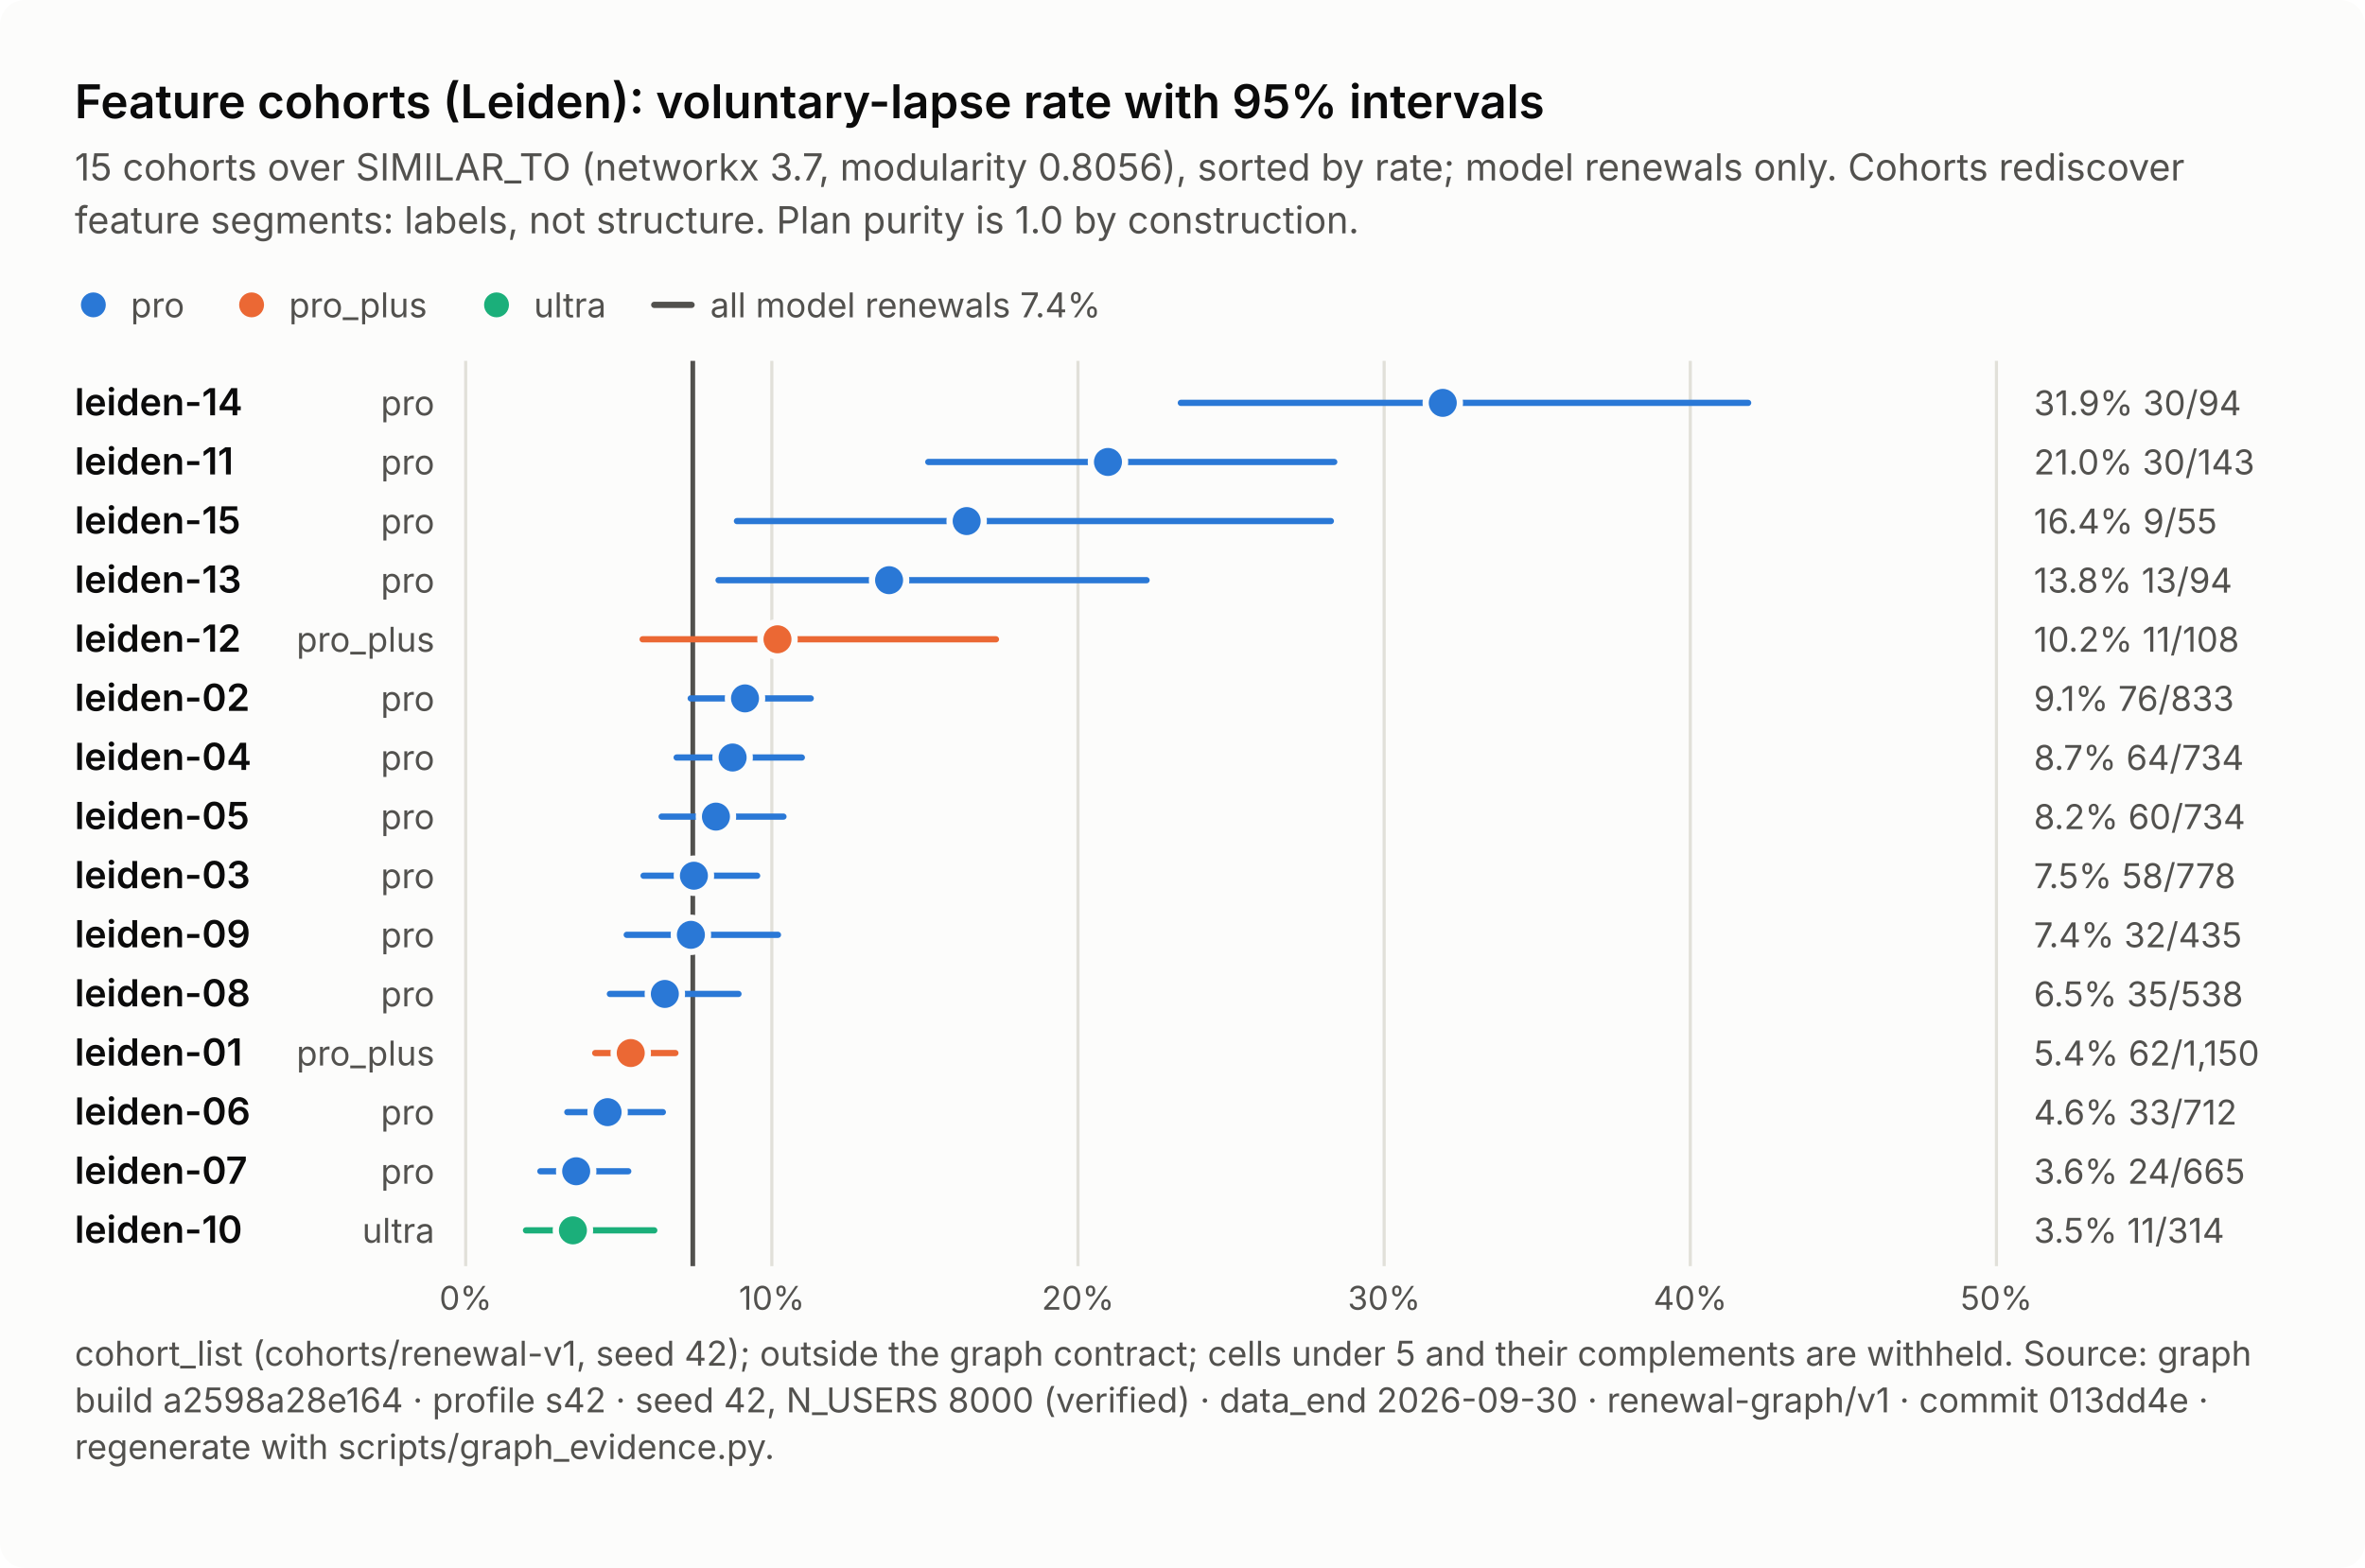
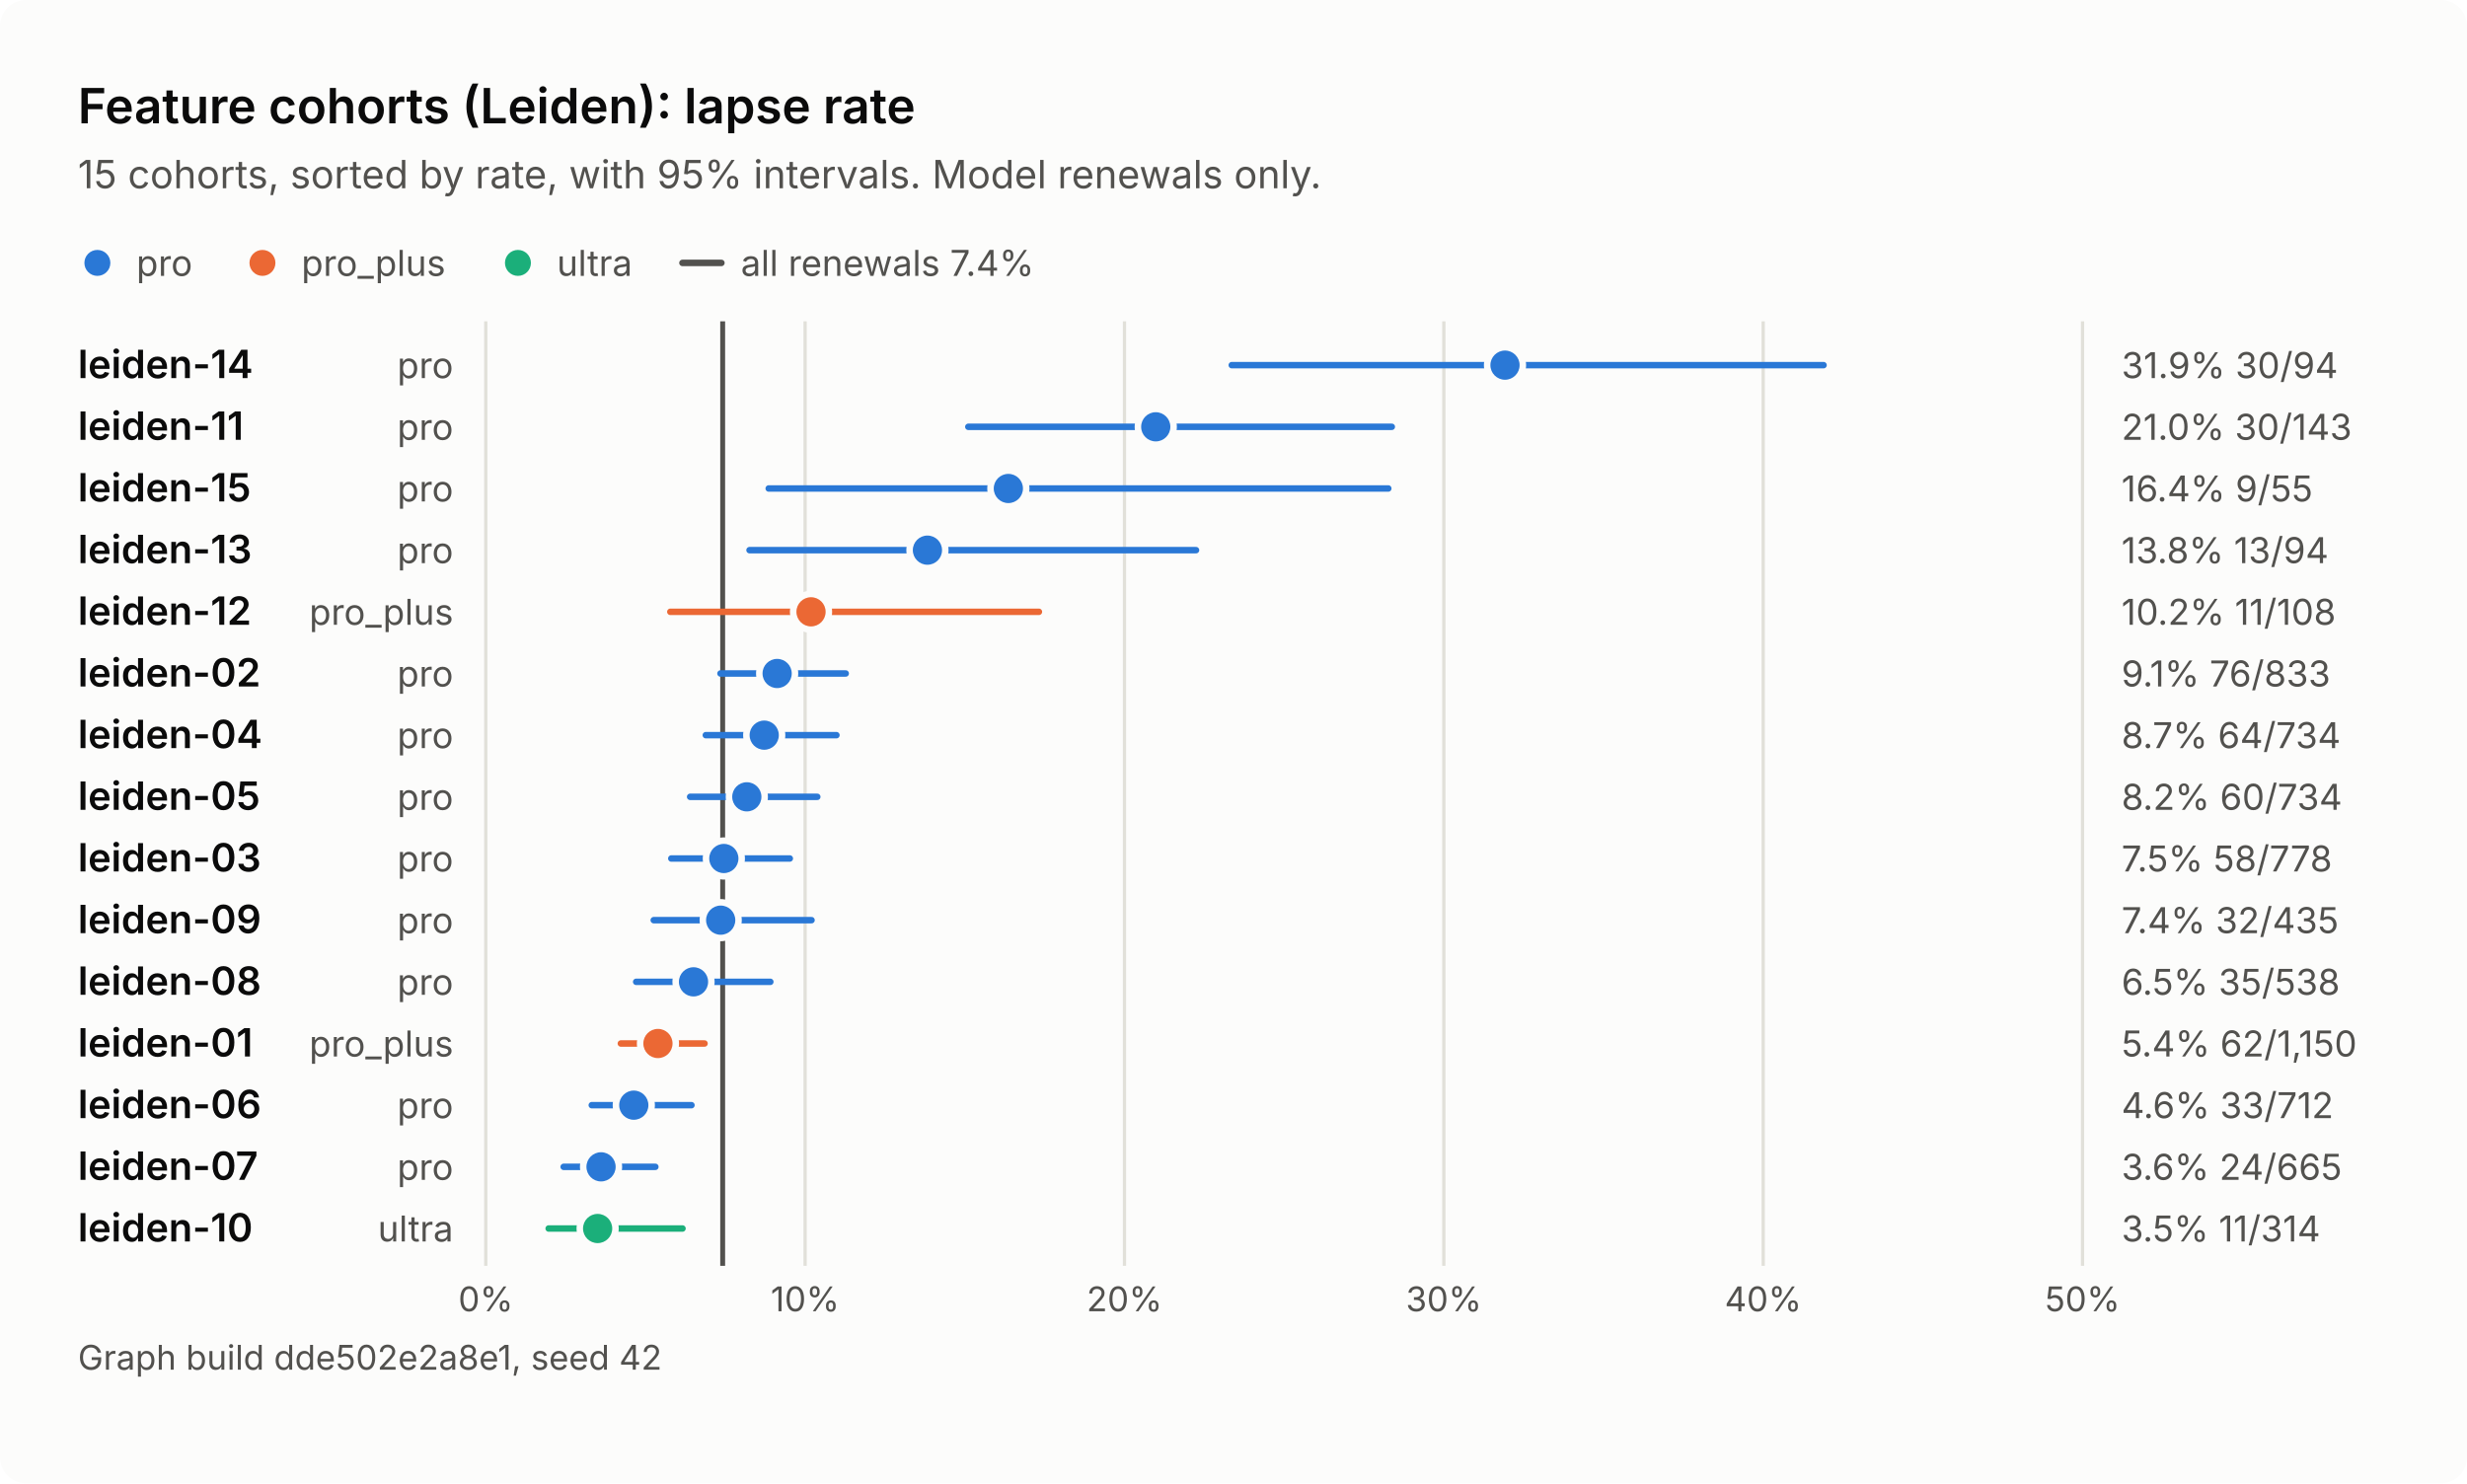
- <svg xmlns="http://www.w3.org/2000/svg" width="760" height="504" viewBox="0 0 760 504" role="img" font-family="system-ui, -apple-system, 'Segoe UI', sans-serif">
-   <rect width="760" height="504" rx="8" fill="#fcfcfb" />
-   <text x="24" y="38" font-size="15" fill="#0b0b0b" font-weight="600">Feature cohorts (Leiden): voluntary-lapse rate with 95% intervals</text>
-   <text x="24" y="58" font-size="12" fill="#52514e">15 cohorts over SIMILAR_TO (networkx 3.7, modularity 0.8056), sorted by rate; model renewals only. Cohorts rediscover</text>
-   <text x="24" y="75" font-size="12" fill="#52514e">feature segments: labels, not structure. Plan purity is 1.0 by construction.</text>
-   <circle cx="30" cy="98" r="6" fill="#fcfcfb" />
-   <circle cx="30" cy="98" r="4" fill="#2a78d6" />
-   <text x="42" y="102" font-size="11" fill="#52514e">pro</text>
-   <circle cx="80.85" cy="98" r="6" fill="#fcfcfb" />
-   <circle cx="80.85" cy="98" r="4" fill="#eb6834" />
-   <text x="92.85" y="102" font-size="11" fill="#52514e">pro_plus</text>
-   <circle cx="159.56" cy="98" r="6" fill="#fcfcfb" />
-   <circle cx="159.56" cy="98" r="4" fill="#1baf7a" />
-   <text x="171.56" y="102" font-size="11" fill="#52514e">ultra</text>
-   <line x1="210.24" y1="98" x2="222.24" y2="98" stroke="#52514e" stroke-width="2" stroke-linecap="round" />
-   <text x="228.24" y="102" font-size="11" fill="#52514e">all model renewals 7.4%</text>
-   <line x1="149.65" y1="116" x2="149.65" y2="407" stroke="#e1e0d9" stroke-width="1" />
-   <text x="149.65" y="421" font-size="10.5" fill="#52514e" text-anchor="middle" font-variant-numeric="tabular-nums">0%</text>
-   <line x1="248.03" y1="116" x2="248.03" y2="407" stroke="#e1e0d9" stroke-width="1" />
-   <text x="248.03" y="421" font-size="10.5" fill="#52514e" text-anchor="middle" font-variant-numeric="tabular-nums">10%</text>
-   <line x1="346.41" y1="116" x2="346.41" y2="407" stroke="#e1e0d9" stroke-width="1" />
-   <text x="346.41" y="421" font-size="10.5" fill="#52514e" text-anchor="middle" font-variant-numeric="tabular-nums">20%</text>
-   <line x1="444.8" y1="116" x2="444.8" y2="407" stroke="#e1e0d9" stroke-width="1" />
-   <text x="444.8" y="421" font-size="10.5" fill="#52514e" text-anchor="middle" font-variant-numeric="tabular-nums">30%</text>
-   <line x1="543.18" y1="116" x2="543.18" y2="407" stroke="#e1e0d9" stroke-width="1" />
-   <text x="543.18" y="421" font-size="10.5" fill="#52514e" text-anchor="middle" font-variant-numeric="tabular-nums">40%</text>
-   <line x1="641.56" y1="116" x2="641.56" y2="407" stroke="#e1e0d9" stroke-width="1" />
-   <text x="641.56" y="421" font-size="10.5" fill="#52514e" text-anchor="middle" font-variant-numeric="tabular-nums">50%</text>
-   <line x1="222.63" y1="116" x2="222.63" y2="407" stroke="#52514e" stroke-width="1.5" />
-   <text x="24" y="133.5" font-size="12" fill="#0b0b0b" font-weight="600">leiden-14</text>
-   <text x="139.65" y="133.5" font-size="11" fill="#52514e" text-anchor="end">pro</text>
+ <svg xmlns="http://www.w3.org/2000/svg" width="760" height="457" viewBox="0 0 760 457" role="img" font-family="system-ui, -apple-system, 'Segoe UI', sans-serif">
+   <rect width="760" height="457" rx="8" fill="#fcfcfb" />
+   <text x="24" y="38" font-size="15" fill="#0b0b0b" font-weight="600">Feature cohorts (Leiden): lapse rate</text>
+   <text x="24" y="58" font-size="12" fill="#52514e">15 cohorts, sorted by rate, with 95% intervals. Model renewals only.</text>
+   <circle cx="30" cy="81" r="6" fill="#fcfcfb" />
+   <circle cx="30" cy="81" r="4" fill="#2a78d6" />
+   <text x="42" y="85" font-size="11" fill="#52514e">pro</text>
+   <circle cx="80.85" cy="81" r="6" fill="#fcfcfb" />
+   <circle cx="80.85" cy="81" r="4" fill="#eb6834" />
+   <text x="92.85" y="85" font-size="11" fill="#52514e">pro_plus</text>
+   <circle cx="159.56" cy="81" r="6" fill="#fcfcfb" />
+   <circle cx="159.56" cy="81" r="4" fill="#1baf7a" />
+   <text x="171.56" y="85" font-size="11" fill="#52514e">ultra</text>
+   <line x1="210.24" y1="81" x2="222.24" y2="81" stroke="#52514e" stroke-width="2" stroke-linecap="round" />
+   <text x="228.24" y="85" font-size="11" fill="#52514e">all renewals 7.4%</text>
+   <line x1="149.65" y1="99" x2="149.65" y2="390" stroke="#e1e0d9" stroke-width="1" />
+   <text x="149.65" y="404" font-size="10.5" fill="#52514e" text-anchor="middle" font-variant-numeric="tabular-nums">0%</text>
+   <line x1="248.03" y1="99" x2="248.03" y2="390" stroke="#e1e0d9" stroke-width="1" />
+   <text x="248.03" y="404" font-size="10.5" fill="#52514e" text-anchor="middle" font-variant-numeric="tabular-nums">10%</text>
+   <line x1="346.41" y1="99" x2="346.41" y2="390" stroke="#e1e0d9" stroke-width="1" />
+   <text x="346.41" y="404" font-size="10.5" fill="#52514e" text-anchor="middle" font-variant-numeric="tabular-nums">20%</text>
+   <line x1="444.8" y1="99" x2="444.8" y2="390" stroke="#e1e0d9" stroke-width="1" />
+   <text x="444.8" y="404" font-size="10.5" fill="#52514e" text-anchor="middle" font-variant-numeric="tabular-nums">30%</text>
+   <line x1="543.18" y1="99" x2="543.18" y2="390" stroke="#e1e0d9" stroke-width="1" />
+   <text x="543.18" y="404" font-size="10.5" fill="#52514e" text-anchor="middle" font-variant-numeric="tabular-nums">40%</text>
+   <line x1="641.56" y1="99" x2="641.56" y2="390" stroke="#e1e0d9" stroke-width="1" />
+   <text x="641.56" y="404" font-size="10.5" fill="#52514e" text-anchor="middle" font-variant-numeric="tabular-nums">50%</text>
+   <line x1="222.63" y1="99" x2="222.63" y2="390" stroke="#52514e" stroke-width="1.5" />
+   <text x="24" y="116.5" font-size="12" fill="#0b0b0b" font-weight="600">leiden-14</text>
+   <text x="139.65" y="116.5" font-size="11" fill="#52514e" text-anchor="end">pro</text>
  <g>
-     <line x1="379.47" y1="129.5" x2="561.77" y2="129.5" stroke="#2a78d6" stroke-width="2" stroke-linecap="round" />
-     <circle cx="463.64" cy="129.5" r="6.5" fill="#fcfcfb" />
-     <circle cx="463.64" cy="129.5" r="4.5" fill="#2a78d6" />
+     <line x1="379.47" y1="112.5" x2="561.77" y2="112.5" stroke="#2a78d6" stroke-width="2" stroke-linecap="round" />
+     <circle cx="463.64" cy="112.5" r="6.5" fill="#fcfcfb" />
+     <circle cx="463.64" cy="112.5" r="4.5" fill="#2a78d6" />
  </g>
-   <text x="653.56" y="133.5" font-size="11" fill="#52514e" font-variant-numeric="tabular-nums">31.9%  30/94</text>
-   <text x="24" y="152.5" font-size="12" fill="#0b0b0b" font-weight="600">leiden-11</text>
-   <text x="139.65" y="152.5" font-size="11" fill="#52514e" text-anchor="end">pro</text>
+   <text x="653.56" y="116.5" font-size="11" fill="#52514e" font-variant-numeric="tabular-nums">31.9%  30/94</text>
+   <text x="24" y="135.5" font-size="12" fill="#0b0b0b" font-weight="600">leiden-11</text>
+   <text x="139.65" y="135.5" font-size="11" fill="#52514e" text-anchor="end">pro</text>
  <g>
-     <line x1="298.31" y1="148.5" x2="428.76" y2="148.5" stroke="#2a78d6" stroke-width="2" stroke-linecap="round" />
-     <circle cx="356.05" cy="148.5" r="6.5" fill="#fcfcfb" />
-     <circle cx="356.05" cy="148.5" r="4.5" fill="#2a78d6" />
+     <line x1="298.31" y1="131.5" x2="428.76" y2="131.5" stroke="#2a78d6" stroke-width="2" stroke-linecap="round" />
+     <circle cx="356.05" cy="131.5" r="6.5" fill="#fcfcfb" />
+     <circle cx="356.05" cy="131.5" r="4.5" fill="#2a78d6" />
  </g>
-   <text x="653.56" y="152.5" font-size="11" fill="#52514e" font-variant-numeric="tabular-nums">21.0%  30/143</text>
-   <text x="24" y="171.5" font-size="12" fill="#0b0b0b" font-weight="600">leiden-15</text>
-   <text x="139.65" y="171.5" font-size="11" fill="#52514e" text-anchor="end">pro</text>
+   <text x="653.56" y="135.5" font-size="11" fill="#52514e" font-variant-numeric="tabular-nums">21.0%  30/143</text>
+   <text x="24" y="154.5" font-size="12" fill="#0b0b0b" font-weight="600">leiden-15</text>
+   <text x="139.65" y="154.5" font-size="11" fill="#52514e" text-anchor="end">pro</text>
  <g>
-     <line x1="236.82" y1="167.5" x2="427.68" y2="167.5" stroke="#2a78d6" stroke-width="2" stroke-linecap="round" />
-     <circle cx="310.64" cy="167.5" r="6.5" fill="#fcfcfb" />
-     <circle cx="310.64" cy="167.5" r="4.5" fill="#2a78d6" />
+     <line x1="236.82" y1="150.5" x2="427.68" y2="150.5" stroke="#2a78d6" stroke-width="2" stroke-linecap="round" />
+     <circle cx="310.64" cy="150.5" r="6.5" fill="#fcfcfb" />
+     <circle cx="310.64" cy="150.5" r="4.5" fill="#2a78d6" />
  </g>
-   <text x="653.56" y="171.5" font-size="11" fill="#52514e" font-variant-numeric="tabular-nums">16.4%  9/55</text>
-   <text x="24" y="190.5" font-size="12" fill="#0b0b0b" font-weight="600">leiden-13</text>
-   <text x="139.65" y="190.5" font-size="11" fill="#52514e" text-anchor="end">pro</text>
+   <text x="653.56" y="154.5" font-size="11" fill="#52514e" font-variant-numeric="tabular-nums">16.4%  9/55</text>
+   <text x="24" y="173.5" font-size="12" fill="#0b0b0b" font-weight="600">leiden-13</text>
+   <text x="139.65" y="173.5" font-size="11" fill="#52514e" text-anchor="end">pro</text>
  <g>
-     <line x1="230.91" y1="186.5" x2="368.45" y2="186.5" stroke="#2a78d6" stroke-width="2" stroke-linecap="round" />
-     <circle cx="285.71" cy="186.5" r="6.5" fill="#fcfcfb" />
-     <circle cx="285.71" cy="186.5" r="4.5" fill="#2a78d6" />
+     <line x1="230.91" y1="169.5" x2="368.45" y2="169.5" stroke="#2a78d6" stroke-width="2" stroke-linecap="round" />
+     <circle cx="285.71" cy="169.5" r="6.5" fill="#fcfcfb" />
+     <circle cx="285.71" cy="169.5" r="4.5" fill="#2a78d6" />
  </g>
-   <text x="653.56" y="190.5" font-size="11" fill="#52514e" font-variant-numeric="tabular-nums">13.8%  13/94</text>
-   <text x="24" y="209.5" font-size="12" fill="#0b0b0b" font-weight="600">leiden-12</text>
-   <text x="139.65" y="209.5" font-size="11" fill="#52514e" text-anchor="end">pro_plus</text>
+   <text x="653.56" y="173.5" font-size="11" fill="#52514e" font-variant-numeric="tabular-nums">13.8%  13/94</text>
+   <text x="24" y="192.5" font-size="12" fill="#0b0b0b" font-weight="600">leiden-12</text>
+   <text x="139.65" y="192.5" font-size="11" fill="#52514e" text-anchor="end">pro_plus</text>
  <g>
-     <line x1="206.51" y1="205.5" x2="320.05" y2="205.5" stroke="#eb6834" stroke-width="2" stroke-linecap="round" />
-     <circle cx="249.85" cy="205.5" r="6.5" fill="#fcfcfb" />
-     <circle cx="249.85" cy="205.5" r="4.5" fill="#eb6834" />
+     <line x1="206.51" y1="188.5" x2="320.05" y2="188.5" stroke="#eb6834" stroke-width="2" stroke-linecap="round" />
+     <circle cx="249.85" cy="188.5" r="6.5" fill="#fcfcfb" />
+     <circle cx="249.85" cy="188.5" r="4.5" fill="#eb6834" />
  </g>
-   <text x="653.56" y="209.5" font-size="11" fill="#52514e" font-variant-numeric="tabular-nums">10.2%  11/108</text>
-   <text x="24" y="228.5" font-size="12" fill="#0b0b0b" font-weight="600">leiden-02</text>
-   <text x="139.65" y="228.5" font-size="11" fill="#52514e" text-anchor="end">pro</text>
+   <text x="653.56" y="192.5" font-size="11" fill="#52514e" font-variant-numeric="tabular-nums">10.2%  11/108</text>
+   <text x="24" y="211.5" font-size="12" fill="#0b0b0b" font-weight="600">leiden-02</text>
+   <text x="139.65" y="211.5" font-size="11" fill="#52514e" text-anchor="end">pro</text>
  <g>
-     <line x1="221.96" y1="224.5" x2="260.53" y2="224.5" stroke="#2a78d6" stroke-width="2" stroke-linecap="round" />
-     <circle cx="239.41" cy="224.5" r="6.5" fill="#fcfcfb" />
-     <circle cx="239.41" cy="224.5" r="4.5" fill="#2a78d6" />
+     <line x1="221.96" y1="207.5" x2="260.53" y2="207.5" stroke="#2a78d6" stroke-width="2" stroke-linecap="round" />
+     <circle cx="239.41" cy="207.5" r="6.5" fill="#fcfcfb" />
+     <circle cx="239.41" cy="207.5" r="4.5" fill="#2a78d6" />
  </g>
-   <text x="653.56" y="228.5" font-size="11" fill="#52514e" font-variant-numeric="tabular-nums">9.1%  76/833</text>
-   <text x="24" y="247.5" font-size="12" fill="#0b0b0b" font-weight="600">leiden-04</text>
-   <text x="139.65" y="247.5" font-size="11" fill="#52514e" text-anchor="end">pro</text>
+   <text x="653.56" y="211.5" font-size="11" fill="#52514e" font-variant-numeric="tabular-nums">9.1%  76/833</text>
+   <text x="24" y="230.5" font-size="12" fill="#0b0b0b" font-weight="600">leiden-04</text>
+   <text x="139.65" y="230.5" font-size="11" fill="#52514e" text-anchor="end">pro</text>
  <g>
-     <line x1="217.44" y1="243.5" x2="257.67" y2="243.5" stroke="#2a78d6" stroke-width="2" stroke-linecap="round" />
-     <circle cx="235.43" cy="243.5" r="6.5" fill="#fcfcfb" />
-     <circle cx="235.43" cy="243.5" r="4.5" fill="#2a78d6" />
+     <line x1="217.44" y1="226.5" x2="257.67" y2="226.5" stroke="#2a78d6" stroke-width="2" stroke-linecap="round" />
+     <circle cx="235.43" cy="226.5" r="6.5" fill="#fcfcfb" />
+     <circle cx="235.43" cy="226.5" r="4.5" fill="#2a78d6" />
  </g>
-   <text x="653.56" y="247.5" font-size="11" fill="#52514e" font-variant-numeric="tabular-nums">8.7%  64/734</text>
-   <text x="24" y="266.5" font-size="12" fill="#0b0b0b" font-weight="600">leiden-05</text>
-   <text x="139.65" y="266.5" font-size="11" fill="#52514e" text-anchor="end">pro</text>
+   <text x="653.56" y="230.5" font-size="11" fill="#52514e" font-variant-numeric="tabular-nums">8.7%  64/734</text>
+   <text x="24" y="249.5" font-size="12" fill="#0b0b0b" font-weight="600">leiden-05</text>
+   <text x="139.65" y="249.5" font-size="11" fill="#52514e" text-anchor="end">pro</text>
  <g>
-     <line x1="212.61" y1="262.5" x2="251.77" y2="262.5" stroke="#2a78d6" stroke-width="2" stroke-linecap="round" />
-     <circle cx="230.07" cy="262.5" r="6.5" fill="#fcfcfb" />
-     <circle cx="230.07" cy="262.5" r="4.5" fill="#2a78d6" />
+     <line x1="212.61" y1="245.5" x2="251.77" y2="245.5" stroke="#2a78d6" stroke-width="2" stroke-linecap="round" />
+     <circle cx="230.07" cy="245.5" r="6.5" fill="#fcfcfb" />
+     <circle cx="230.07" cy="245.5" r="4.5" fill="#2a78d6" />
  </g>
-   <text x="653.56" y="266.5" font-size="11" fill="#52514e" font-variant-numeric="tabular-nums">8.2%  60/734</text>
-   <text x="24" y="285.5" font-size="12" fill="#0b0b0b" font-weight="600">leiden-03</text>
-   <text x="139.65" y="285.5" font-size="11" fill="#52514e" text-anchor="end">pro</text>
+   <text x="653.56" y="249.5" font-size="11" fill="#52514e" font-variant-numeric="tabular-nums">8.2%  60/734</text>
+   <text x="24" y="268.5" font-size="12" fill="#0b0b0b" font-weight="600">leiden-03</text>
+   <text x="139.65" y="268.5" font-size="11" fill="#52514e" text-anchor="end">pro</text>
  <g>
-     <line x1="206.81" y1="281.5" x2="243.31" y2="281.5" stroke="#2a78d6" stroke-width="2" stroke-linecap="round" />
-     <circle cx="222.99" cy="281.5" r="6.5" fill="#fcfcfb" />
-     <circle cx="222.99" cy="281.5" r="4.5" fill="#2a78d6" />
+     <line x1="206.81" y1="264.5" x2="243.31" y2="264.5" stroke="#2a78d6" stroke-width="2" stroke-linecap="round" />
+     <circle cx="222.99" cy="264.5" r="6.5" fill="#fcfcfb" />
+     <circle cx="222.99" cy="264.5" r="4.5" fill="#2a78d6" />
  </g>
-   <text x="653.56" y="285.5" font-size="11" fill="#52514e" font-variant-numeric="tabular-nums">7.5%  58/778</text>
-   <text x="24" y="304.5" font-size="12" fill="#0b0b0b" font-weight="600">leiden-09</text>
-   <text x="139.65" y="304.5" font-size="11" fill="#52514e" text-anchor="end">pro</text>
+   <text x="653.56" y="268.5" font-size="11" fill="#52514e" font-variant-numeric="tabular-nums">7.5%  58/778</text>
+   <text x="24" y="287.5" font-size="12" fill="#0b0b0b" font-weight="600">leiden-09</text>
+   <text x="139.65" y="287.5" font-size="11" fill="#52514e" text-anchor="end">pro</text>
  <g>
-     <line x1="201.4" y1="300.5" x2="250" y2="300.5" stroke="#2a78d6" stroke-width="2" stroke-linecap="round" />
-     <circle cx="222.02" cy="300.5" r="6.5" fill="#fcfcfb" />
-     <circle cx="222.02" cy="300.5" r="4.5" fill="#2a78d6" />
+     <line x1="201.4" y1="283.5" x2="250" y2="283.5" stroke="#2a78d6" stroke-width="2" stroke-linecap="round" />
+     <circle cx="222.02" cy="283.5" r="6.5" fill="#fcfcfb" />
+     <circle cx="222.02" cy="283.5" r="4.5" fill="#2a78d6" />
  </g>
-   <text x="653.56" y="304.5" font-size="11" fill="#52514e" font-variant-numeric="tabular-nums">7.4%  32/435</text>
-   <text x="24" y="323.5" font-size="12" fill="#0b0b0b" font-weight="600">leiden-08</text>
-   <text x="139.65" y="323.5" font-size="11" fill="#52514e" text-anchor="end">pro</text>
+   <text x="653.56" y="287.5" font-size="11" fill="#52514e" font-variant-numeric="tabular-nums">7.4%  32/435</text>
+   <text x="24" y="306.5" font-size="12" fill="#0b0b0b" font-weight="600">leiden-08</text>
+   <text x="139.65" y="306.5" font-size="11" fill="#52514e" text-anchor="end">pro</text>
  <g>
-     <line x1="195.99" y1="319.5" x2="237.31" y2="319.5" stroke="#2a78d6" stroke-width="2" stroke-linecap="round" />
-     <circle cx="213.65" cy="319.5" r="6.5" fill="#fcfcfb" />
-     <circle cx="213.65" cy="319.5" r="4.5" fill="#2a78d6" />
+     <line x1="195.99" y1="302.5" x2="237.31" y2="302.5" stroke="#2a78d6" stroke-width="2" stroke-linecap="round" />
+     <circle cx="213.65" cy="302.5" r="6.5" fill="#fcfcfb" />
+     <circle cx="213.65" cy="302.5" r="4.5" fill="#2a78d6" />
  </g>
-   <text x="653.56" y="323.5" font-size="11" fill="#52514e" font-variant-numeric="tabular-nums">6.5%  35/538</text>
-   <text x="24" y="342.5" font-size="12" fill="#0b0b0b" font-weight="600">leiden-01</text>
-   <text x="139.65" y="342.5" font-size="11" fill="#52514e" text-anchor="end">pro_plus</text>
+   <text x="653.56" y="306.5" font-size="11" fill="#52514e" font-variant-numeric="tabular-nums">6.5%  35/538</text>
+   <text x="24" y="325.5" font-size="12" fill="#0b0b0b" font-weight="600">leiden-01</text>
+   <text x="139.65" y="325.5" font-size="11" fill="#52514e" text-anchor="end">pro_plus</text>
  <g>
-     <line x1="191.27" y1="338.5" x2="217.04" y2="338.5" stroke="#eb6834" stroke-width="2" stroke-linecap="round" />
-     <circle cx="202.69" cy="338.5" r="6.5" fill="#fcfcfb" />
-     <circle cx="202.69" cy="338.5" r="4.5" fill="#eb6834" />
+     <line x1="191.27" y1="321.5" x2="217.04" y2="321.5" stroke="#eb6834" stroke-width="2" stroke-linecap="round" />
+     <circle cx="202.69" cy="321.5" r="6.5" fill="#fcfcfb" />
+     <circle cx="202.69" cy="321.5" r="4.5" fill="#eb6834" />
  </g>
-   <text x="653.56" y="342.5" font-size="11" fill="#52514e" font-variant-numeric="tabular-nums">5.4%  62/1,150</text>
-   <text x="24" y="361.5" font-size="12" fill="#0b0b0b" font-weight="600">leiden-06</text>
-   <text x="139.65" y="361.5" font-size="11" fill="#52514e" text-anchor="end">pro</text>
+   <text x="653.56" y="325.5" font-size="11" fill="#52514e" font-variant-numeric="tabular-nums">5.4%  62/1,150</text>
+   <text x="24" y="344.5" font-size="12" fill="#0b0b0b" font-weight="600">leiden-06</text>
+   <text x="139.65" y="344.5" font-size="11" fill="#52514e" text-anchor="end">pro</text>
  <g>
-     <line x1="182.31" y1="357.5" x2="213.01" y2="357.5" stroke="#2a78d6" stroke-width="2" stroke-linecap="round" />
-     <circle cx="195.25" cy="357.5" r="6.5" fill="#fcfcfb" />
-     <circle cx="195.25" cy="357.5" r="4.5" fill="#2a78d6" />
+     <line x1="182.31" y1="340.5" x2="213.01" y2="340.5" stroke="#2a78d6" stroke-width="2" stroke-linecap="round" />
+     <circle cx="195.25" cy="340.5" r="6.5" fill="#fcfcfb" />
+     <circle cx="195.25" cy="340.5" r="4.5" fill="#2a78d6" />
  </g>
-   <text x="653.56" y="361.5" font-size="11" fill="#52514e" font-variant-numeric="tabular-nums">4.6%  33/712</text>
-   <text x="24" y="380.5" font-size="12" fill="#0b0b0b" font-weight="600">leiden-07</text>
-   <text x="139.65" y="380.5" font-size="11" fill="#52514e" text-anchor="end">pro</text>
+   <text x="653.56" y="344.5" font-size="11" fill="#52514e" font-variant-numeric="tabular-nums">4.6%  33/712</text>
+   <text x="24" y="363.5" font-size="12" fill="#0b0b0b" font-weight="600">leiden-07</text>
+   <text x="139.65" y="363.5" font-size="11" fill="#52514e" text-anchor="end">pro</text>
  <g>
-     <line x1="173.65" y1="376.5" x2="201.89" y2="376.5" stroke="#2a78d6" stroke-width="2" stroke-linecap="round" />
-     <circle cx="185.16" cy="376.5" r="6.5" fill="#fcfcfb" />
-     <circle cx="185.16" cy="376.5" r="4.5" fill="#2a78d6" />
+     <line x1="173.65" y1="359.5" x2="201.89" y2="359.5" stroke="#2a78d6" stroke-width="2" stroke-linecap="round" />
+     <circle cx="185.16" cy="359.5" r="6.5" fill="#fcfcfb" />
+     <circle cx="185.16" cy="359.5" r="4.5" fill="#2a78d6" />
  </g>
-   <text x="653.56" y="380.5" font-size="11" fill="#52514e" font-variant-numeric="tabular-nums">3.6%  24/665</text>
-   <text x="24" y="399.5" font-size="12" fill="#0b0b0b" font-weight="600">leiden-10</text>
-   <text x="139.65" y="399.5" font-size="11" fill="#52514e" text-anchor="end">ultra</text>
+   <text x="653.56" y="363.5" font-size="11" fill="#52514e" font-variant-numeric="tabular-nums">3.6%  24/665</text>
+   <text x="24" y="382.5" font-size="12" fill="#0b0b0b" font-weight="600">leiden-10</text>
+   <text x="139.65" y="382.5" font-size="11" fill="#52514e" text-anchor="end">ultra</text>
  <g>
-     <line x1="169.03" y1="395.5" x2="210.25" y2="395.5" stroke="#1baf7a" stroke-width="2" stroke-linecap="round" />
-     <circle cx="184.11" cy="395.5" r="6.5" fill="#fcfcfb" />
-     <circle cx="184.11" cy="395.5" r="4.5" fill="#1baf7a" />
+     <line x1="169.03" y1="378.5" x2="210.25" y2="378.5" stroke="#1baf7a" stroke-width="2" stroke-linecap="round" />
+     <circle cx="184.11" cy="378.5" r="6.5" fill="#fcfcfb" />
+     <circle cx="184.11" cy="378.5" r="4.5" fill="#1baf7a" />
  </g>
-   <text x="653.56" y="399.5" font-size="11" fill="#52514e" font-variant-numeric="tabular-nums">3.5%  11/314</text>
-   <text x="24" y="439" font-size="11" fill="#52514e">cohort_list (cohorts/renewal-v1, seed 42); outside the graph contract; cells under 5 and their complements are withheld. Source: graph</text>
-   <text x="24" y="454" font-size="11" fill="#52514e">build a2598a28e164 · profile s42 · seed 42, N_USERS 8000 (verified) · data_end 2026-09-30 · renewal-graph/v1 · commit 013dd4e ·</text>
-   <text x="24" y="469" font-size="11" fill="#52514e">regenerate with scripts/graph_evidence.py.</text>
+   <text x="653.56" y="382.5" font-size="11" fill="#52514e" font-variant-numeric="tabular-nums">3.5%  11/314</text>
+   <text x="24" y="422" font-size="10.5" fill="#52514e">Graph build dde502e2a8e1, seed 42</text>
</svg>
